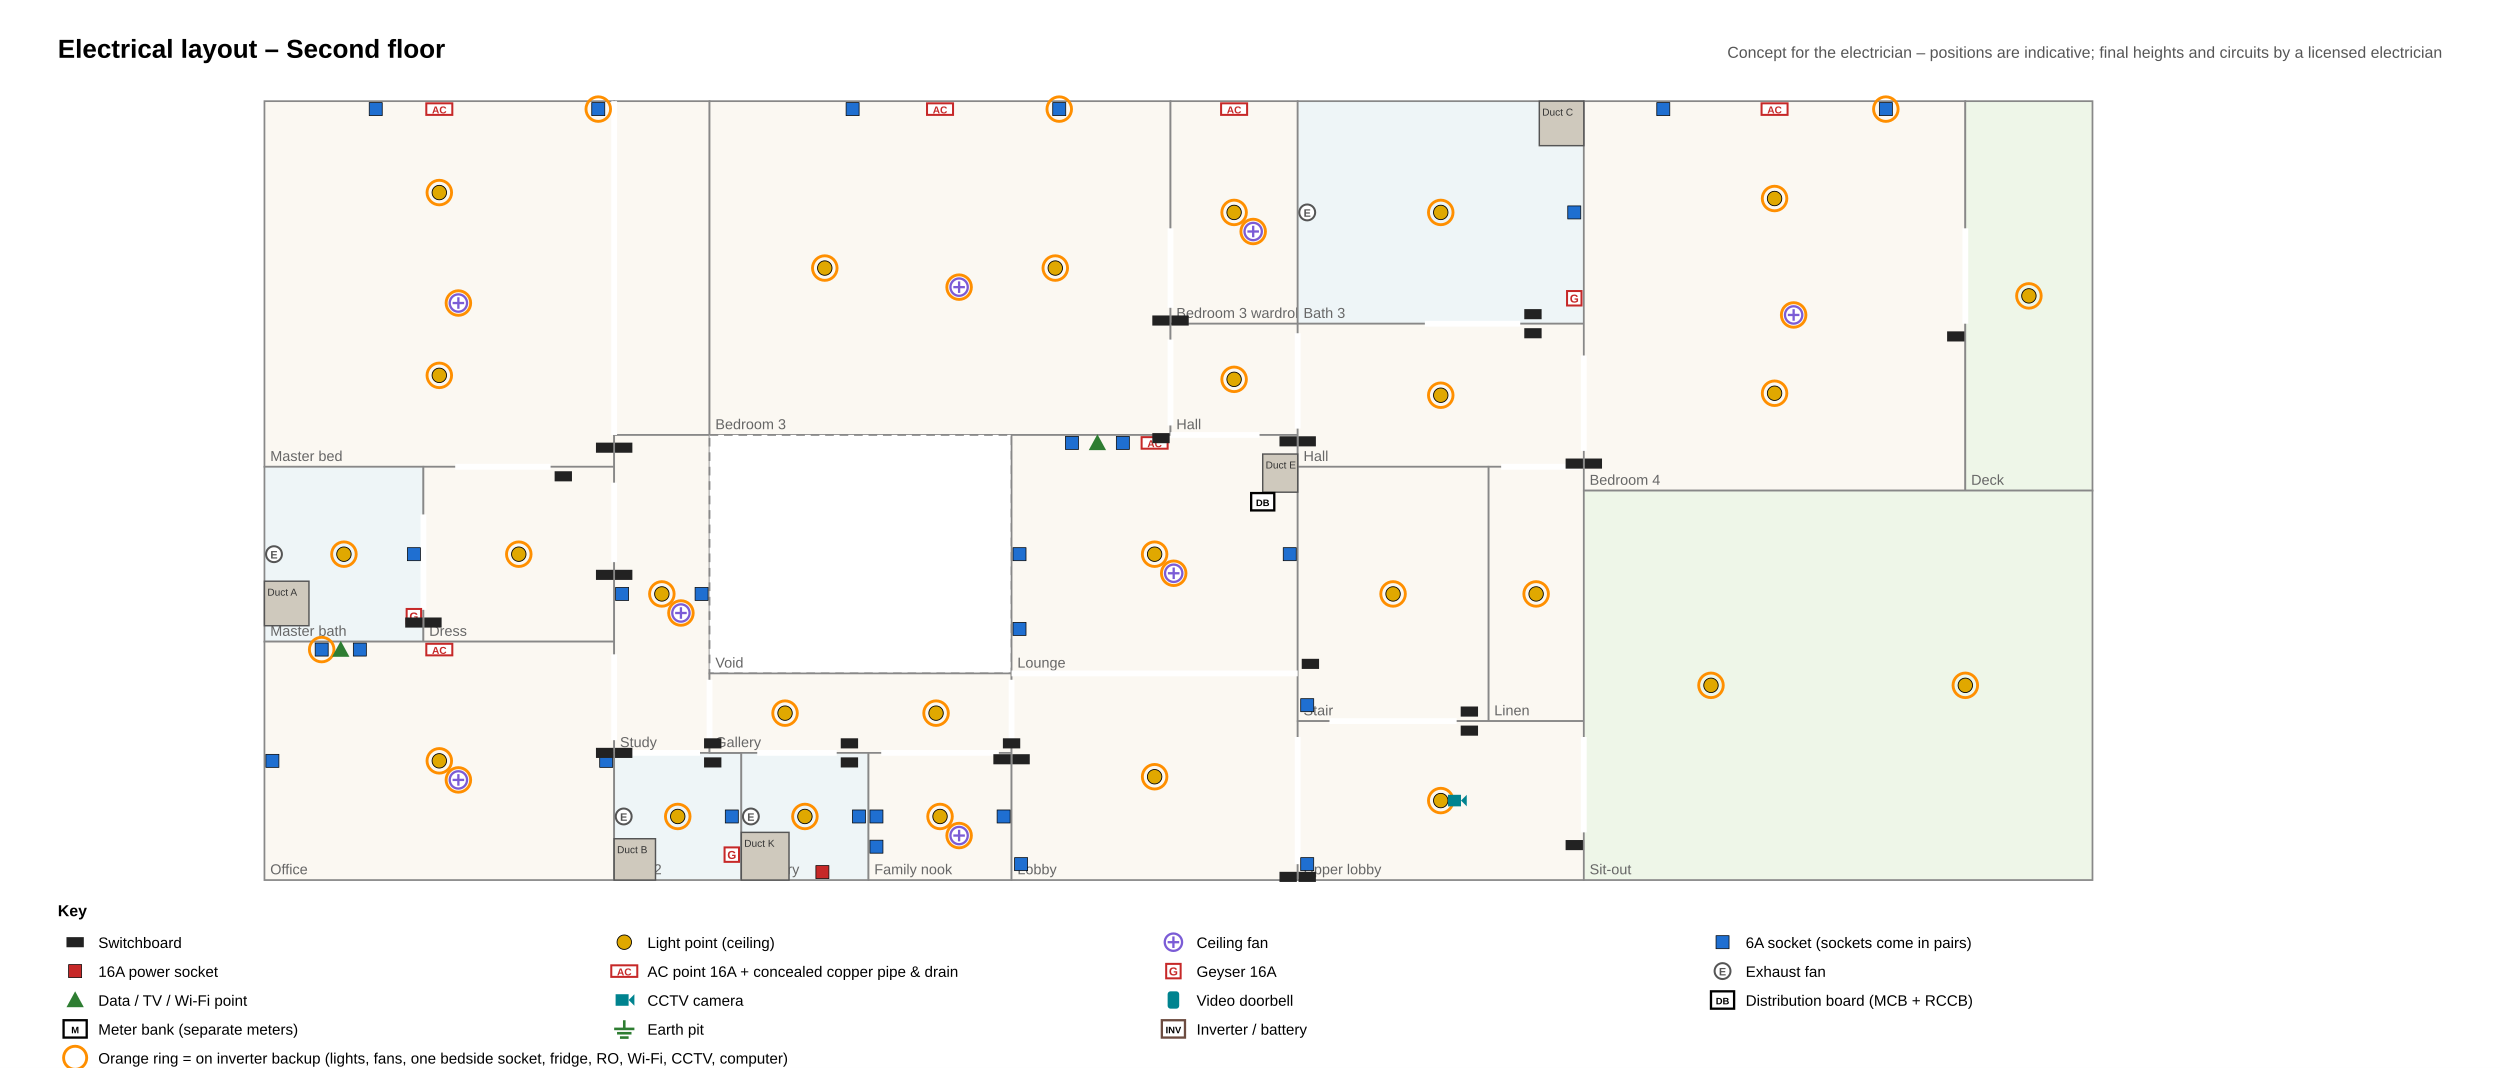
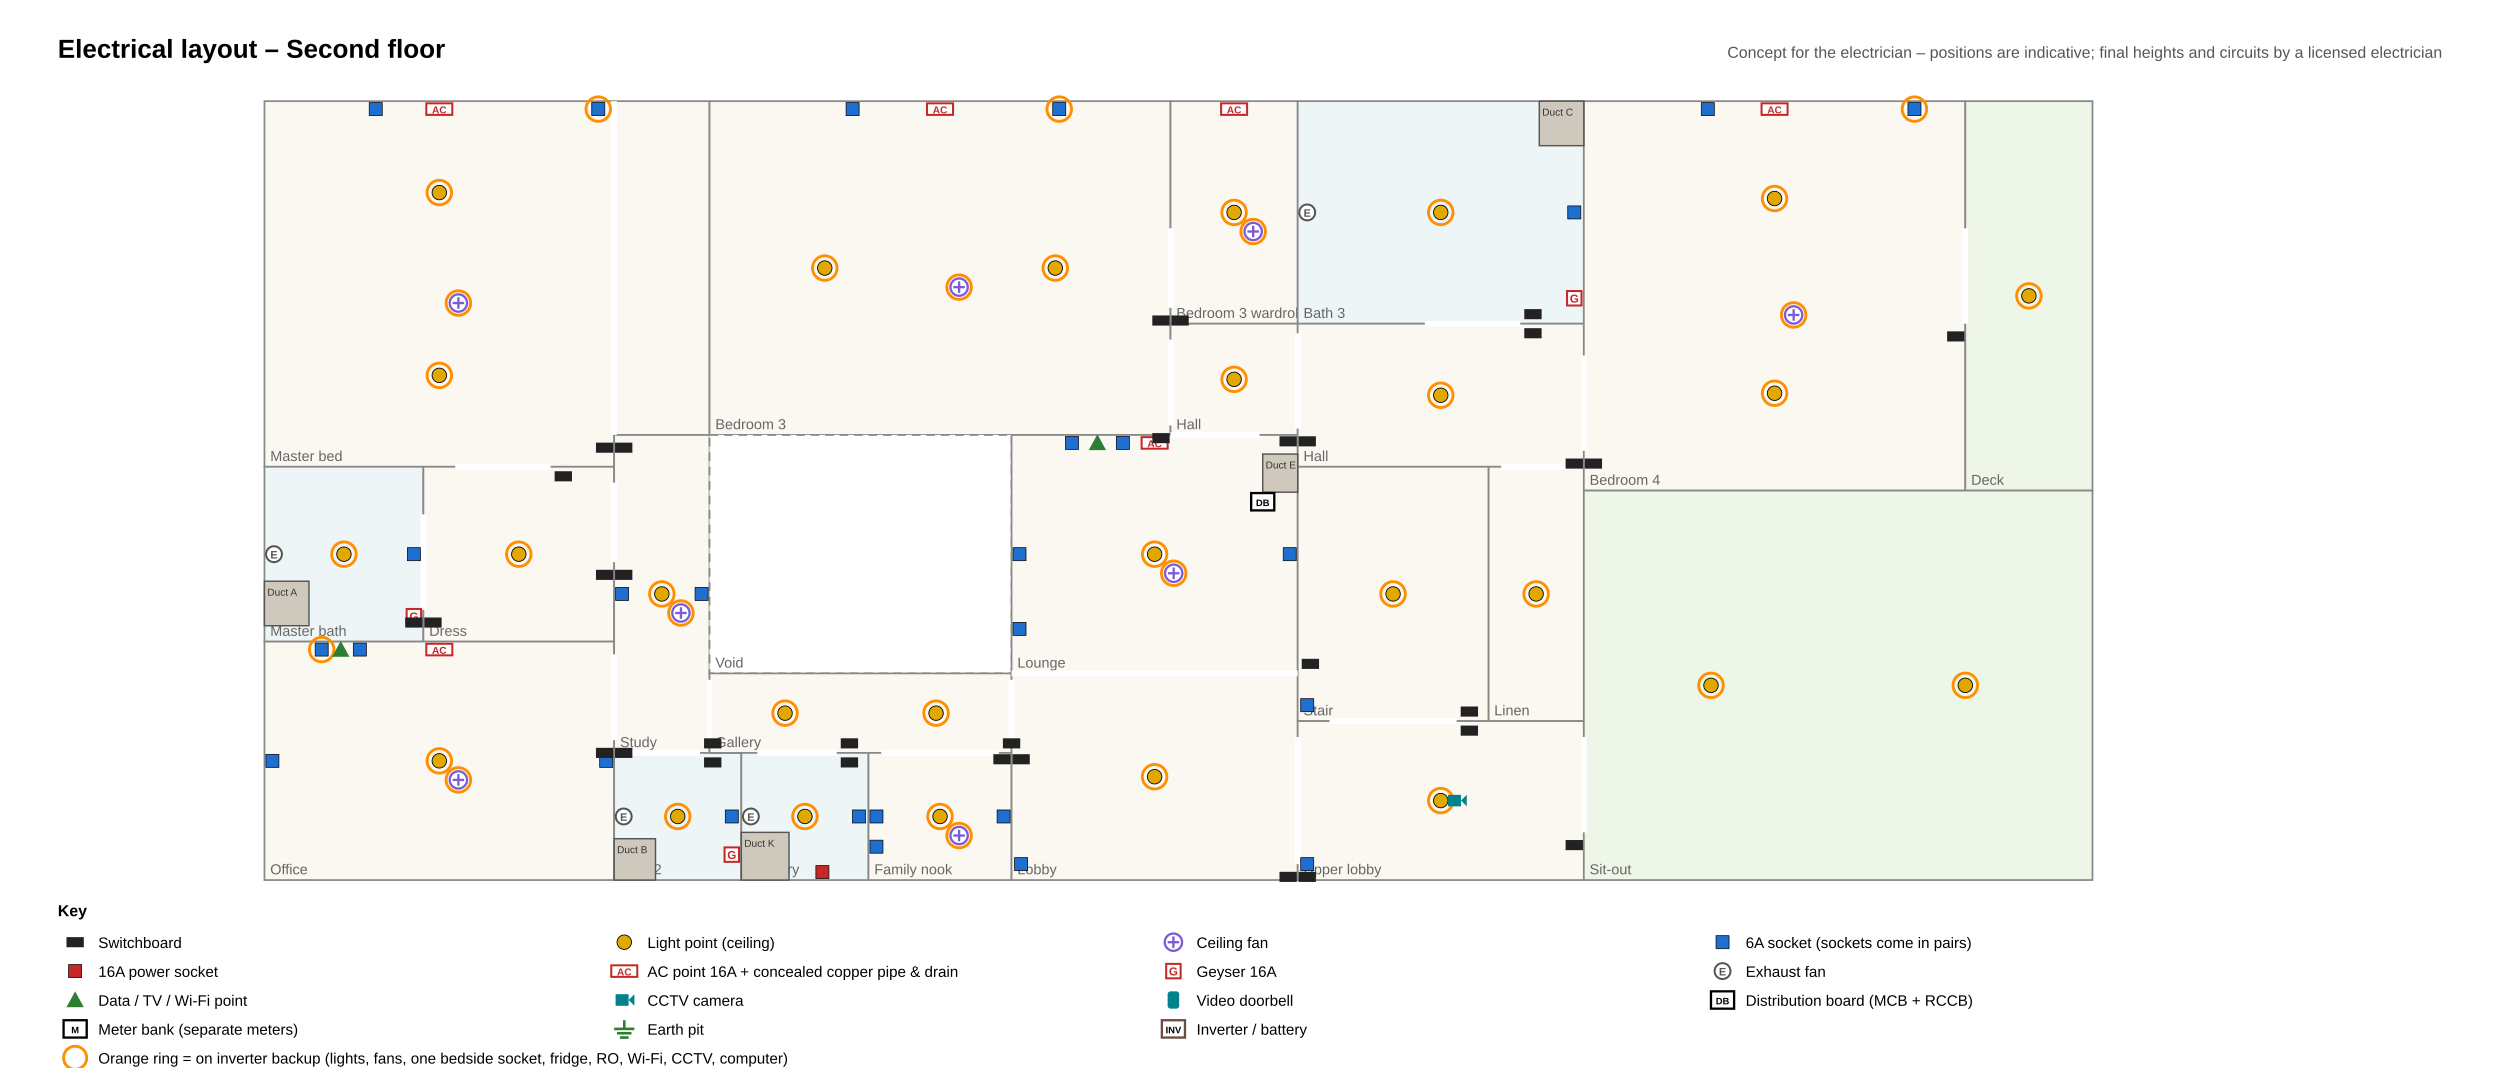
<svg xmlns="http://www.w3.org/2000/svg" width="1730" height="739" viewBox="0 0 1730 739" font-family="Arial, sans-serif">
  <rect width="100%" height="100%" fill="#fff" />
  <text x="40" y="40" font-size="18" font-weight="bold">Electrical layout – Second floor</text>
  <text x="1690" y="40" font-size="11" text-anchor="end" fill="#555">Concept for the electrician – positions are indicative; final heights and circuits by a licensed electrician</text>
  <rect x="183" y="70" width="242" height="253" fill="#fbf8f2" stroke="#888" stroke-width="1.2" />
  <text x="187" y="319" font-size="10" fill="#666">Master bed</text>
  <rect x="425" y="70" width="66" height="231" fill="#fbf8f2" stroke="#888" stroke-width="1.2" />
  <rect x="183" y="323" width="110" height="121" fill="#eef5f7" stroke="#888" stroke-width="1.2" />
  <text x="187" y="440" font-size="10" fill="#666">Master bath</text>
  <rect x="293" y="323" width="132" height="121" fill="#fbf8f2" stroke="#888" stroke-width="1.2" />
  <text x="297" y="440" font-size="10" fill="#666">Dress</text>
  <rect x="183" y="444" width="242" height="165" fill="#fbf8f2" stroke="#888" stroke-width="1.2" />
  <text x="187" y="605" font-size="10" fill="#666">Office</text>
  <rect x="491" y="70" width="319" height="231" fill="#fbf8f2" stroke="#888" stroke-width="1.2" />
  <text x="495" y="297" font-size="10" fill="#666">Bedroom 3</text>
  <rect x="810" y="70" width="88" height="154" fill="#fbf8f2" stroke="#888" stroke-width="1.2" />
  <text x="814" y="220" font-size="10" fill="#666">Bedroom 3 wardrobe</text>
  <rect x="810" y="224" width="88" height="77" fill="#fbf8f2" stroke="#888" stroke-width="1.2" />
  <text x="814" y="297" font-size="10" fill="#666">Hall</text>
  <rect x="425" y="301" width="66" height="220" fill="#fbf8f2" stroke="#888" stroke-width="1.2" />
  <text x="429" y="517" font-size="10" fill="#666">Study</text>
  <rect x="425" y="521" width="88" height="88" fill="#eef5f7" stroke="#888" stroke-width="1.2" />
  <text x="429" y="605" font-size="10" fill="#666">Bath 2</text>
  <rect x="491" y="301" width="209" height="165" fill="#fff" stroke="#888" stroke-width="1.2" stroke-dasharray="6 4" />
  <text x="495" y="462" font-size="10" fill="#666">Void</text>
  <rect x="491" y="466" width="209" height="55" fill="#fbf8f2" stroke="#888" stroke-width="1.2" />
  <text x="495" y="517" font-size="10" fill="#666">Gallery</text>
  <rect x="513" y="521" width="88" height="88" fill="#eef5f7" stroke="#888" stroke-width="1.2" />
  <text x="517" y="605" font-size="10" fill="#666">Laundry</text>
  <rect x="601" y="521" width="99" height="88" fill="#fbf8f2" stroke="#888" stroke-width="1.2" />
  <text x="605" y="605" font-size="10" fill="#666">Family nook</text>
  <rect x="700" y="301" width="198" height="165" fill="#fbf8f2" stroke="#888" stroke-width="1.2" />
  <text x="704" y="462" font-size="10" fill="#666">Lounge</text>
  <rect x="700" y="466" width="198" height="143" fill="#fbf8f2" stroke="#888" stroke-width="1.2" />
  <text x="704" y="605" font-size="10" fill="#666">Lobby</text>
  <rect x="898" y="70" width="198" height="154" fill="#eef5f7" stroke="#888" stroke-width="1.2" />
  <text x="902" y="220" font-size="10" fill="#666">Bath 3</text>
  <rect x="898" y="224" width="198" height="99" fill="#fbf8f2" stroke="#888" stroke-width="1.2" />
  <text x="902" y="319" font-size="10" fill="#666">Hall</text>
  <rect x="1030" y="323" width="66" height="176" fill="#fbf8f2" stroke="#888" stroke-width="1.2" />
  <text x="1034" y="495" font-size="10" fill="#666">Linen</text>
  <rect x="898" y="323" width="132" height="176" fill="#fbf8f2" stroke="#888" stroke-width="1.2" />
  <text x="902" y="495" font-size="10" fill="#666">Stair</text>
  <rect x="898" y="499" width="198" height="110" fill="#fbf8f2" stroke="#888" stroke-width="1.2" />
  <text x="902" y="605" font-size="10" fill="#666">Upper lobby</text>
  <rect x="1096" y="70" width="264" height="269.5" fill="#fbf8f2" stroke="#888" stroke-width="1.2" />
  <text x="1100" y="335.5" font-size="10" fill="#666">Bedroom 4</text>
  <rect x="1360" y="70" width="88" height="269.5" fill="#eef6e8" stroke="#888" stroke-width="1.2" />
  <text x="1364" y="335.5" font-size="10" fill="#666">Deck</text>
  <rect x="1096" y="339.5" width="352" height="269.5" fill="#eef6e8" stroke="#888" stroke-width="1.2" />
  <text x="1100" y="605" font-size="10" fill="#666">Sit-out</text>
  <line x1="700" y1="466" x2="898" y2="466" stroke="#fff" stroke-width="4" />
  <line x1="898" y1="510" x2="898" y2="598" stroke="#fff" stroke-width="4" />
  <line x1="920" y1="499" x2="1008" y2="499" stroke="#fff" stroke-width="4" />
  <line x1="1096" y1="510" x2="1096" y2="576" stroke="#fff" stroke-width="4" />
  <line x1="898" y1="230.6" x2="898" y2="296.6" stroke="#fff" stroke-width="4" />
  <line x1="810" y1="301" x2="871.6" y2="301" stroke="#fff" stroke-width="4" />
  <line x1="810" y1="235" x2="810" y2="294.4" stroke="#fff" stroke-width="4" />
  <line x1="810" y1="158" x2="810" y2="213" stroke="#fff" stroke-width="4" />
  <line x1="425" y1="70" x2="425" y2="301" stroke="#fff" stroke-width="4" />
  <line x1="986" y1="224" x2="1052" y2="224" stroke="#fff" stroke-width="4" />
  <line x1="1096" y1="246" x2="1096" y2="312" stroke="#fff" stroke-width="4" />
  <line x1="1038.8" y1="323" x2="1093.8" y2="323" stroke="#fff" stroke-width="4" />
  <line x1="1360" y1="158" x2="1360" y2="224" stroke="#fff" stroke-width="4" />
  <line x1="425" y1="334" x2="425" y2="389" stroke="#fff" stroke-width="4" />
  <line x1="315" y1="323" x2="381" y2="323" stroke="#fff" stroke-width="4" />
  <line x1="293" y1="356" x2="293" y2="422" stroke="#fff" stroke-width="4" />
  <line x1="425" y1="452.8" x2="425" y2="512.2" stroke="#fff" stroke-width="4" />
  <line x1="431.6" y1="521" x2="484.4" y2="521" stroke="#fff" stroke-width="4" />
  <line x1="491" y1="470.4" x2="491" y2="516.6" stroke="#fff" stroke-width="4" />
  <line x1="700" y1="470.4" x2="700" y2="516.6" stroke="#fff" stroke-width="4" />
  <line x1="524" y1="521" x2="579" y2="521" stroke="#fff" stroke-width="4" />
  <line x1="609.8" y1="521" x2="691.2" y2="521" stroke="#fff" stroke-width="4" />
  <rect x="183" y="402.2" width="30.8" height="30.8" fill="#cfc9bd" stroke="#555" />
  <text x="185" y="412.2" font-size="7" fill="#333">Duct A</text>
  <rect x="425" y="580.4" width="28.6" height="28.6" fill="#cfc9bd" stroke="#555" />
  <text x="427" y="590.4" font-size="7" fill="#333">Duct B</text>
  <rect x="513" y="576" width="33" height="33" fill="#cfc9bd" stroke="#555" />
  <text x="515" y="586" font-size="7" fill="#333">Duct K</text>
  <rect x="1065.2" y="70" width="30.8" height="30.8" fill="#cfc9bd" stroke="#555" />
  <text x="1067.2" y="80" font-size="7" fill="#333">Duct C</text>
  <rect x="873.8" y="314.2" width="24.2" height="26.4" fill="#cfc9bd" stroke="#555" />
  <text x="875.8" y="324.2" font-size="7" fill="#333">Duct E</text>
  <circle cx="304" cy="133.25" r="8.5" fill="none" stroke="#ff8f00" stroke-width="2" />
  <circle cx="304" cy="133.25" r="5" fill="#e0a800" stroke="#000" stroke-width="0.6" />
  <circle cx="304" cy="259.75" r="8.5" fill="none" stroke="#ff8f00" stroke-width="2" />
  <circle cx="304" cy="259.75" r="5" fill="#e0a800" stroke="#000" stroke-width="0.6" />
  <circle cx="317.2" cy="209.7" r="8.5" fill="none" stroke="#ff8f00" stroke-width="2" />
  <circle cx="317.2" cy="209.7" r="6" fill="#fff" stroke="#7b5cd6" stroke-width="1.6" />
  <path d="M313.2 209.7L321.2 209.7M317.2 205.7L317.2 213.7" stroke="#7b5cd6" stroke-width="1.6" />
  <rect x="295" y="71.5" width="18" height="8" fill="#fff" stroke="#c62828" stroke-width="1.4" />
  <text x="304" y="78.5" font-size="7" text-anchor="middle" fill="#c62828" font-weight="bold">AC</text>
  <circle cx="238" cy="383.5" r="8.5" fill="none" stroke="#ff8f00" stroke-width="2" />
  <circle cx="238" cy="383.5" r="5" fill="#e0a800" stroke="#000" stroke-width="0.6" />
  <circle cx="189.6" cy="383.5" r="5.5" fill="#fff" stroke="#555" stroke-width="1.4" />
  <text x="189.6" y="386.5" font-size="7.5" text-anchor="middle" fill="#555" font-weight="bold">E</text>
  <rect x="281.4" y="421.4" width="10" height="10" fill="#fff" stroke="#c62828" stroke-width="1.4" />
  <text x="286.4" y="429.4" font-size="8" text-anchor="middle" fill="#c62828" font-weight="bold">G</text>
  <rect x="281.9" y="379" width="9" height="9" fill="#1f6fd1" stroke="#000" stroke-width="0.5" />
  <circle cx="359" cy="383.5" r="8.5" fill="none" stroke="#ff8f00" stroke-width="2" />
  <circle cx="359" cy="383.5" r="5" fill="#e0a800" stroke="#000" stroke-width="0.6" />
  <circle cx="304" cy="526.5" r="8.5" fill="none" stroke="#ff8f00" stroke-width="2" />
  <circle cx="304" cy="526.5" r="5" fill="#e0a800" stroke="#000" stroke-width="0.6" />
  <circle cx="317.2" cy="539.7" r="8.5" fill="none" stroke="#ff8f00" stroke-width="2" />
  <circle cx="317.2" cy="539.7" r="6" fill="#fff" stroke="#7b5cd6" stroke-width="1.6" />
  <path d="M313.2 539.7L321.2 539.7M317.2 535.7L317.2 543.7" stroke="#7b5cd6" stroke-width="1.6" />
  <rect x="295" y="445.5" width="18" height="8" fill="#fff" stroke="#c62828" stroke-width="1.4" />
  <text x="304" y="452.5" font-size="7" text-anchor="middle" fill="#c62828" font-weight="bold">AC</text>
  <rect x="184" y="522" width="9" height="9" fill="#1f6fd1" stroke="#000" stroke-width="0.5" />
  <rect x="415" y="522" width="9" height="9" fill="#1f6fd1" stroke="#000" stroke-width="0.5" />
  <circle cx="570.75" cy="185.5" r="8.5" fill="none" stroke="#ff8f00" stroke-width="2" />
  <circle cx="570.75" cy="185.5" r="5" fill="#e0a800" stroke="#000" stroke-width="0.6" />
  <circle cx="730.25" cy="185.5" r="8.5" fill="none" stroke="#ff8f00" stroke-width="2" />
  <circle cx="730.25" cy="185.5" r="5" fill="#e0a800" stroke="#000" stroke-width="0.6" />
  <circle cx="663.7" cy="198.7" r="8.5" fill="none" stroke="#ff8f00" stroke-width="2" />
  <circle cx="663.7" cy="198.7" r="6" fill="#fff" stroke="#7b5cd6" stroke-width="1.6" />
  <path d="M659.7 198.7L667.7 198.7M663.7 194.7L663.7 202.7" stroke="#7b5cd6" stroke-width="1.6" />
  <rect x="641.5" y="71.5" width="18" height="8" fill="#fff" stroke="#c62828" stroke-width="1.4" />
  <text x="650.5" y="78.5" font-size="7" text-anchor="middle" fill="#c62828" font-weight="bold">AC</text>
  <circle cx="854" cy="147" r="8.5" fill="none" stroke="#ff8f00" stroke-width="2" />
  <circle cx="854" cy="147" r="5" fill="#e0a800" stroke="#000" stroke-width="0.6" />
  <circle cx="867.2" cy="160.2" r="8.5" fill="none" stroke="#ff8f00" stroke-width="2" />
  <circle cx="867.2" cy="160.2" r="6" fill="#fff" stroke="#7b5cd6" stroke-width="1.6" />
  <path d="M863.2 160.2L871.2 160.2M867.2 156.2L867.2 164.2" stroke="#7b5cd6" stroke-width="1.6" />
  <rect x="845" y="71.5" width="18" height="8" fill="#fff" stroke="#c62828" stroke-width="1.4" />
  <text x="854" y="78.5" font-size="7" text-anchor="middle" fill="#c62828" font-weight="bold">AC</text>
  <circle cx="854" cy="262.5" r="8.5" fill="none" stroke="#ff8f00" stroke-width="2" />
  <circle cx="854" cy="262.5" r="5" fill="#e0a800" stroke="#000" stroke-width="0.6" />
  <circle cx="458" cy="411" r="8.5" fill="none" stroke="#ff8f00" stroke-width="2" />
  <circle cx="458" cy="411" r="5" fill="#e0a800" stroke="#000" stroke-width="0.6" />
  <circle cx="471.2" cy="424.2" r="8.5" fill="none" stroke="#ff8f00" stroke-width="2" />
  <circle cx="471.2" cy="424.2" r="6" fill="#fff" stroke="#7b5cd6" stroke-width="1.6" />
  <path d="M467.2 424.2L475.2 424.2M471.2 420.2L471.2 428.2" stroke="#7b5cd6" stroke-width="1.6" />
  <rect x="426" y="406.5" width="9" height="9" fill="#1f6fd1" stroke="#000" stroke-width="0.5" />
  <rect x="481" y="406.5" width="9" height="9" fill="#1f6fd1" stroke="#000" stroke-width="0.5" />
  <circle cx="469" cy="565" r="8.5" fill="none" stroke="#ff8f00" stroke-width="2" />
  <circle cx="469" cy="565" r="5" fill="#e0a800" stroke="#000" stroke-width="0.6" />
  <circle cx="431.6" cy="565" r="5.5" fill="#fff" stroke="#555" stroke-width="1.4" />
  <text x="431.6" y="568" font-size="7.5" text-anchor="middle" fill="#555" font-weight="bold">E</text>
  <rect x="501.4" y="586.4" width="10" height="10" fill="#fff" stroke="#c62828" stroke-width="1.4" />
  <text x="506.4" y="594.4" font-size="8" text-anchor="middle" fill="#c62828" font-weight="bold">G</text>
  <rect x="501.9" y="560.5" width="9" height="9" fill="#1f6fd1" stroke="#000" stroke-width="0.5" />
  <circle cx="543.25" cy="493.5" r="8.5" fill="none" stroke="#ff8f00" stroke-width="2" />
  <circle cx="543.25" cy="493.5" r="5" fill="#e0a800" stroke="#000" stroke-width="0.6" />
  <circle cx="647.75" cy="493.5" r="8.5" fill="none" stroke="#ff8f00" stroke-width="2" />
  <circle cx="647.75" cy="493.5" r="5" fill="#e0a800" stroke="#000" stroke-width="0.6" />
  <circle cx="557" cy="565" r="8.5" fill="none" stroke="#ff8f00" stroke-width="2" />
  <circle cx="557" cy="565" r="5" fill="#e0a800" stroke="#000" stroke-width="0.6" />
  <circle cx="519.6" cy="565" r="5.5" fill="#fff" stroke="#555" stroke-width="1.4" />
  <text x="519.6" y="568" font-size="7.5" text-anchor="middle" fill="#555" font-weight="bold">E</text>
  <rect x="589.9" y="560.5" width="9" height="9" fill="#1f6fd1" stroke="#000" stroke-width="0.5" />
  <circle cx="650.5" cy="565" r="8.5" fill="none" stroke="#ff8f00" stroke-width="2" />
  <circle cx="650.5" cy="565" r="5" fill="#e0a800" stroke="#000" stroke-width="0.6" />
  <circle cx="663.7" cy="578.2" r="8.5" fill="none" stroke="#ff8f00" stroke-width="2" />
  <circle cx="663.7" cy="578.2" r="6" fill="#fff" stroke="#7b5cd6" stroke-width="1.6" />
  <path d="M659.7 578.2L667.7 578.2M663.7 574.2L663.7 582.2" stroke="#7b5cd6" stroke-width="1.6" />
  <rect x="602" y="560.5" width="9" height="9" fill="#1f6fd1" stroke="#000" stroke-width="0.5" />
  <rect x="690" y="560.5" width="9" height="9" fill="#1f6fd1" stroke="#000" stroke-width="0.5" />
  <circle cx="799" cy="383.5" r="8.5" fill="none" stroke="#ff8f00" stroke-width="2" />
  <circle cx="799" cy="383.5" r="5" fill="#e0a800" stroke="#000" stroke-width="0.6" />
  <circle cx="812.2" cy="396.7" r="8.5" fill="none" stroke="#ff8f00" stroke-width="2" />
  <circle cx="812.2" cy="396.7" r="6" fill="#fff" stroke="#7b5cd6" stroke-width="1.6" />
  <path d="M808.2 396.7L816.2 396.7M812.2 392.7L812.2 400.7" stroke="#7b5cd6" stroke-width="1.6" />
  <rect x="790" y="302.5" width="18" height="8" fill="#fff" stroke="#c62828" stroke-width="1.4" />
  <text x="799" y="309.5" font-size="7" text-anchor="middle" fill="#c62828" font-weight="bold">AC</text>
  <rect x="701" y="379" width="9" height="9" fill="#1f6fd1" stroke="#000" stroke-width="0.5" />
  <rect x="888" y="379" width="9" height="9" fill="#1f6fd1" stroke="#000" stroke-width="0.5" />
  <circle cx="799" cy="537.5" r="8.5" fill="none" stroke="#ff8f00" stroke-width="2" />
  <circle cx="799" cy="537.5" r="5" fill="#e0a800" stroke="#000" stroke-width="0.6" />
  <rect x="702.1" y="593.5" width="9" height="9" fill="#1f6fd1" stroke="#000" stroke-width="0.5" />
  <circle cx="997" cy="147" r="8.5" fill="none" stroke="#ff8f00" stroke-width="2" />
  <circle cx="997" cy="147" r="5" fill="#e0a800" stroke="#000" stroke-width="0.6" />
  <circle cx="904.6" cy="147" r="5.5" fill="#fff" stroke="#555" stroke-width="1.4" />
  <text x="904.6" y="150" font-size="7.5" text-anchor="middle" fill="#555" font-weight="bold">E</text>
  <rect x="1084.4" y="201.4" width="10" height="10" fill="#fff" stroke="#c62828" stroke-width="1.4" />
  <text x="1089.4" y="209.4" font-size="8" text-anchor="middle" fill="#c62828" font-weight="bold">G</text>
  <rect x="1084.9" y="142.5" width="9" height="9" fill="#1f6fd1" stroke="#000" stroke-width="0.5" />
  <circle cx="997" cy="273.5" r="8.5" fill="none" stroke="#ff8f00" stroke-width="2" />
  <circle cx="997" cy="273.5" r="5" fill="#e0a800" stroke="#000" stroke-width="0.6" />
  <circle cx="1063" cy="411" r="8.5" fill="none" stroke="#ff8f00" stroke-width="2" />
  <circle cx="1063" cy="411" r="5" fill="#e0a800" stroke="#000" stroke-width="0.6" />
  <circle cx="964" cy="411" r="8.5" fill="none" stroke="#ff8f00" stroke-width="2" />
  <circle cx="964" cy="411" r="5" fill="#e0a800" stroke="#000" stroke-width="0.6" />
  <rect x="900.1" y="483.5" width="9" height="9" fill="#1f6fd1" stroke="#000" stroke-width="0.5" />
  <circle cx="997" cy="554" r="8.5" fill="none" stroke="#ff8f00" stroke-width="2" />
  <circle cx="997" cy="554" r="5" fill="#e0a800" stroke="#000" stroke-width="0.6" />
  <rect x="900.1" y="593.5" width="9" height="9" fill="#1f6fd1" stroke="#000" stroke-width="0.5" />
  <circle cx="1228" cy="137.375" r="8.5" fill="none" stroke="#ff8f00" stroke-width="2" />
  <circle cx="1228" cy="137.375" r="5" fill="#e0a800" stroke="#000" stroke-width="0.6" />
  <circle cx="1228" cy="272.125" r="8.5" fill="none" stroke="#ff8f00" stroke-width="2" />
  <circle cx="1228" cy="272.125" r="5" fill="#e0a800" stroke="#000" stroke-width="0.6" />
  <circle cx="1241.2" cy="217.95" r="8.5" fill="none" stroke="#ff8f00" stroke-width="2" />
  <circle cx="1241.2" cy="217.95" r="6" fill="#fff" stroke="#7b5cd6" stroke-width="1.6" />
  <path d="M1237.2 217.95L1245.2 217.95M1241.2 213.95L1241.2 221.95" stroke="#7b5cd6" stroke-width="1.6" />
  <rect x="1219" y="71.5" width="18" height="8" fill="#fff" stroke="#c62828" stroke-width="1.4" />
  <text x="1228" y="78.5" font-size="7" text-anchor="middle" fill="#c62828" font-weight="bold">AC</text>
  <circle cx="1404" cy="204.75" r="8.5" fill="none" stroke="#ff8f00" stroke-width="2" />
  <circle cx="1404" cy="204.75" r="5" fill="#e0a800" stroke="#000" stroke-width="0.6" />
  <circle cx="1184" cy="474.25" r="8.5" fill="none" stroke="#ff8f00" stroke-width="2" />
  <circle cx="1184" cy="474.25" r="5" fill="#e0a800" stroke="#000" stroke-width="0.6" />
  <circle cx="1360" cy="474.25" r="8.5" fill="none" stroke="#ff8f00" stroke-width="2" />
  <circle cx="1360" cy="474.25" r="5" fill="#e0a800" stroke="#000" stroke-width="0.6" />
  <rect x="900.8" y="455.9" width="12" height="7" fill="#222" />
  <rect x="885.4" y="603.3" width="12" height="7" fill="#222" />
  <rect x="898.6" y="603.3" width="12" height="7" fill="#222" />
  <rect x="1010.8" y="488.9" width="12" height="7" fill="#222" />
  <rect x="1010.8" y="502.1" width="12" height="7" fill="#222" />
  <rect x="1083.4" y="581.3" width="12" height="7" fill="#222" />
  <rect x="885.4" y="301.9" width="12" height="7" fill="#222" />
  <rect x="898.6" y="301.9" width="12" height="7" fill="#222" />
  <rect x="797.4" y="299.7" width="12" height="7" fill="#222" />
  <rect x="797.4" y="218.3" width="12" height="7" fill="#222" />
  <rect x="810.6" y="218.3" width="12" height="7" fill="#222" />
  <rect x="412.4" y="306.3" width="12" height="7" fill="#222" />
  <rect x="425.6" y="306.3" width="12" height="7" fill="#222" />
  <rect x="1054.8" y="213.9" width="12" height="7" fill="#222" />
  <rect x="1054.8" y="227.1" width="12" height="7" fill="#222" />
  <rect x="1083.4" y="317.3" width="12" height="7" fill="#222" />
  <rect x="1096.6" y="317.3" width="12" height="7" fill="#222" />
  <rect x="1347.4" y="229.3" width="12" height="7" fill="#222" />
  <rect x="412.4" y="394.3" width="12" height="7" fill="#222" />
  <rect x="425.6" y="394.3" width="12" height="7" fill="#222" />
  <rect x="383.8" y="326.1" width="12" height="7" fill="#222" />
  <rect x="280.4" y="427.3" width="12" height="7" fill="#222" />
  <rect x="293.6" y="427.3" width="12" height="7" fill="#222" />
  <rect x="412.4" y="517.5" width="12" height="7" fill="#222" />
  <rect x="425.6" y="517.5" width="12" height="7" fill="#222" />
  <rect x="487.2" y="510.9" width="12" height="7" fill="#222" />
  <rect x="487.2" y="524.1" width="12" height="7" fill="#222" />
  <rect x="687.4" y="521.9" width="12" height="7" fill="#222" />
  <rect x="700.6" y="521.9" width="12" height="7" fill="#222" />
  <rect x="581.8" y="510.9" width="12" height="7" fill="#222" />
  <rect x="581.8" y="524.1" width="12" height="7" fill="#222" />
  <rect x="694" y="510.9" width="12" height="7" fill="#222" />
  <rect x="255.5" y="71" width="9" height="9" fill="#1f6fd1" stroke="#000" stroke-width="0.5" />
  <circle cx="414" cy="75.5" r="8.5" fill="none" stroke="#ff8f00" stroke-width="2" />
  <rect x="409.5" y="71" width="9" height="9" fill="#1f6fd1" stroke="#000" stroke-width="0.5" />
  <circle cx="222.6" cy="449.5" r="8.5" fill="none" stroke="#ff8f00" stroke-width="2" />
  <rect x="218.1" y="445" width="9" height="9" fill="#1f6fd1" stroke="#000" stroke-width="0.5" />
  <rect x="244.5" y="445" width="9" height="9" fill="#1f6fd1" stroke="#000" stroke-width="0.5" />
  <path d="M235.8 443.5L241.8 454.5L229.8 454.5Z" fill="#2e7d32" />
  <rect x="564.6" y="599" width="9" height="9" fill="#c62828" stroke="#000" stroke-width="0.5" />
  <rect x="602" y="581.4" width="9" height="9" fill="#1f6fd1" stroke="#000" stroke-width="0.5" />
  <rect x="585.5" y="71" width="9" height="9" fill="#1f6fd1" stroke="#000" stroke-width="0.5" />
  <circle cx="733" cy="75.5" r="8.5" fill="none" stroke="#ff8f00" stroke-width="2" />
  <rect x="728.5" y="71" width="9" height="9" fill="#1f6fd1" stroke="#000" stroke-width="0.5" />
  <rect x="701" y="430.7" width="9" height="9" fill="#1f6fd1" stroke="#000" stroke-width="0.5" />
  <rect x="737.3" y="302" width="9" height="9" fill="#1f6fd1" stroke="#000" stroke-width="0.5" />
  <rect x="772.5" y="302" width="9" height="9" fill="#1f6fd1" stroke="#000" stroke-width="0.5" />
  <path d="M759.4 300.5L765.4 311.5L753.4 311.5Z" fill="#2e7d32" />
-   <rect x="1146.5" y="71" width="9" height="9" fill="#1f6fd1" stroke="#000" stroke-width="0.5" />
-   <circle cx="1305" cy="75.5" r="8.5" fill="none" stroke="#ff8f00" stroke-width="2" />
-   <rect x="1300.5" y="71" width="9" height="9" fill="#1f6fd1" stroke="#000" stroke-width="0.5" />
+   <rect x="1177.3" y="71" width="9" height="9" fill="#1f6fd1" stroke="#000" stroke-width="0.5" />
+   <circle cx="1324.8" cy="75.5" r="8.5" fill="none" stroke="#ff8f00" stroke-width="2" />
+   <rect x="1320.3" y="71" width="9" height="9" fill="#1f6fd1" stroke="#000" stroke-width="0.5" />
  <rect x="1002" y="550" width="9" height="8" fill="#00838f" />
  <path d="M1011 554L1015 550L1015 558Z" fill="#00838f" />
  <rect x="865.8" y="341.2" width="16" height="12" fill="#fff" stroke="#000" stroke-width="1.6" />
  <text x="873.8" y="350.2" font-size="6.5" text-anchor="middle" font-weight="bold">DB</text>
  <text x="40" y="634" font-size="11" font-weight="bold">Key</text>
  <rect x="46" y="648.5" width="12" height="7" fill="#222" />
  <text x="68" y="656" font-size="10.5">Switchboard</text>
  <circle cx="432" cy="652" r="5" fill="#e0a800" stroke="#000" stroke-width="0.6" />
  <text x="448" y="656" font-size="10.5">Light point (ceiling)</text>
  <circle cx="812" cy="652" r="6" fill="#fff" stroke="#7b5cd6" stroke-width="1.6" />
  <path d="M808 652L816 652M812 648L812 656" stroke="#7b5cd6" stroke-width="1.6" />
  <text x="828" y="656" font-size="10.5">Ceiling fan</text>
  <rect x="1187.5" y="647.5" width="9" height="9" fill="#1f6fd1" stroke="#000" stroke-width="0.5" />
  <text x="1208" y="656" font-size="10.5">6A socket (sockets come in pairs)</text>
  <rect x="47.5" y="667.5" width="9" height="9" fill="#c62828" stroke="#000" stroke-width="0.5" />
  <text x="68" y="676" font-size="10.5">16A power socket</text>
  <rect x="423" y="668" width="18" height="8" fill="#fff" stroke="#c62828" stroke-width="1.4" />
  <text x="432" y="675" font-size="7" text-anchor="middle" fill="#c62828" font-weight="bold">AC</text>
  <text x="448" y="676" font-size="10.5">AC point 16A + concealed copper pipe &amp; drain</text>
  <rect x="807" y="667" width="10" height="10" fill="#fff" stroke="#c62828" stroke-width="1.4" />
  <text x="812" y="675" font-size="8" text-anchor="middle" fill="#c62828" font-weight="bold">G</text>
  <text x="828" y="676" font-size="10.5">Geyser 16A</text>
  <circle cx="1192" cy="672" r="5.5" fill="#fff" stroke="#555" stroke-width="1.4" />
  <text x="1192" y="675" font-size="7.5" text-anchor="middle" fill="#555" font-weight="bold">E</text>
  <text x="1208" y="676" font-size="10.5">Exhaust fan</text>
  <path d="M52 686L58 697L46 697Z" fill="#2e7d32" />
  <text x="68" y="696" font-size="10.5">Data / TV / Wi-Fi point</text>
  <rect x="426" y="688" width="9" height="8" fill="#00838f" />
  <path d="M435 692L439 688L439 696Z" fill="#00838f" />
  <text x="448" y="696" font-size="10.5">CCTV camera</text>
  <rect x="808" y="686" width="8" height="12" rx="2" fill="#00838f" />
  <text x="828" y="696" font-size="10.5">Video doorbell</text>
  <rect x="1184" y="686" width="16" height="12" fill="#fff" stroke="#000" stroke-width="1.6" />
  <text x="1192" y="695" font-size="6.5" text-anchor="middle" font-weight="bold">DB</text>
  <text x="1208" y="696" font-size="10.5">Distribution board (MCB + RCCB)</text>
  <rect x="44" y="706" width="16" height="12" fill="#fff" stroke="#000" stroke-width="1.6" />
  <text x="52" y="715" font-size="6.5" text-anchor="middle" font-weight="bold">M</text>
  <text x="68" y="716" font-size="10.5">Meter bank (separate meters)</text>
  <path d="M425 712L439 712M427 715L437 715M429 718L435 718M432 706L432 712" stroke="#2e7d32" stroke-width="1.8" />
  <text x="448" y="716" font-size="10.5">Earth pit</text>
  <rect x="804" y="706" width="16" height="12" fill="#fff" stroke="#6d4c41" stroke-width="1.6" />
  <text x="812" y="715" font-size="6.5" text-anchor="middle" font-weight="bold">INV</text>
  <text x="828" y="716" font-size="10.5">Inverter / battery</text>
  <circle cx="52" cy="732" r="8" fill="none" stroke="#ff8f00" stroke-width="2" />
  <text x="68" y="736" font-size="10.5">Orange ring = on inverter backup (lights, fans, one bedside socket, fridge, RO, Wi-Fi, CCTV, computer)</text>
</svg>
